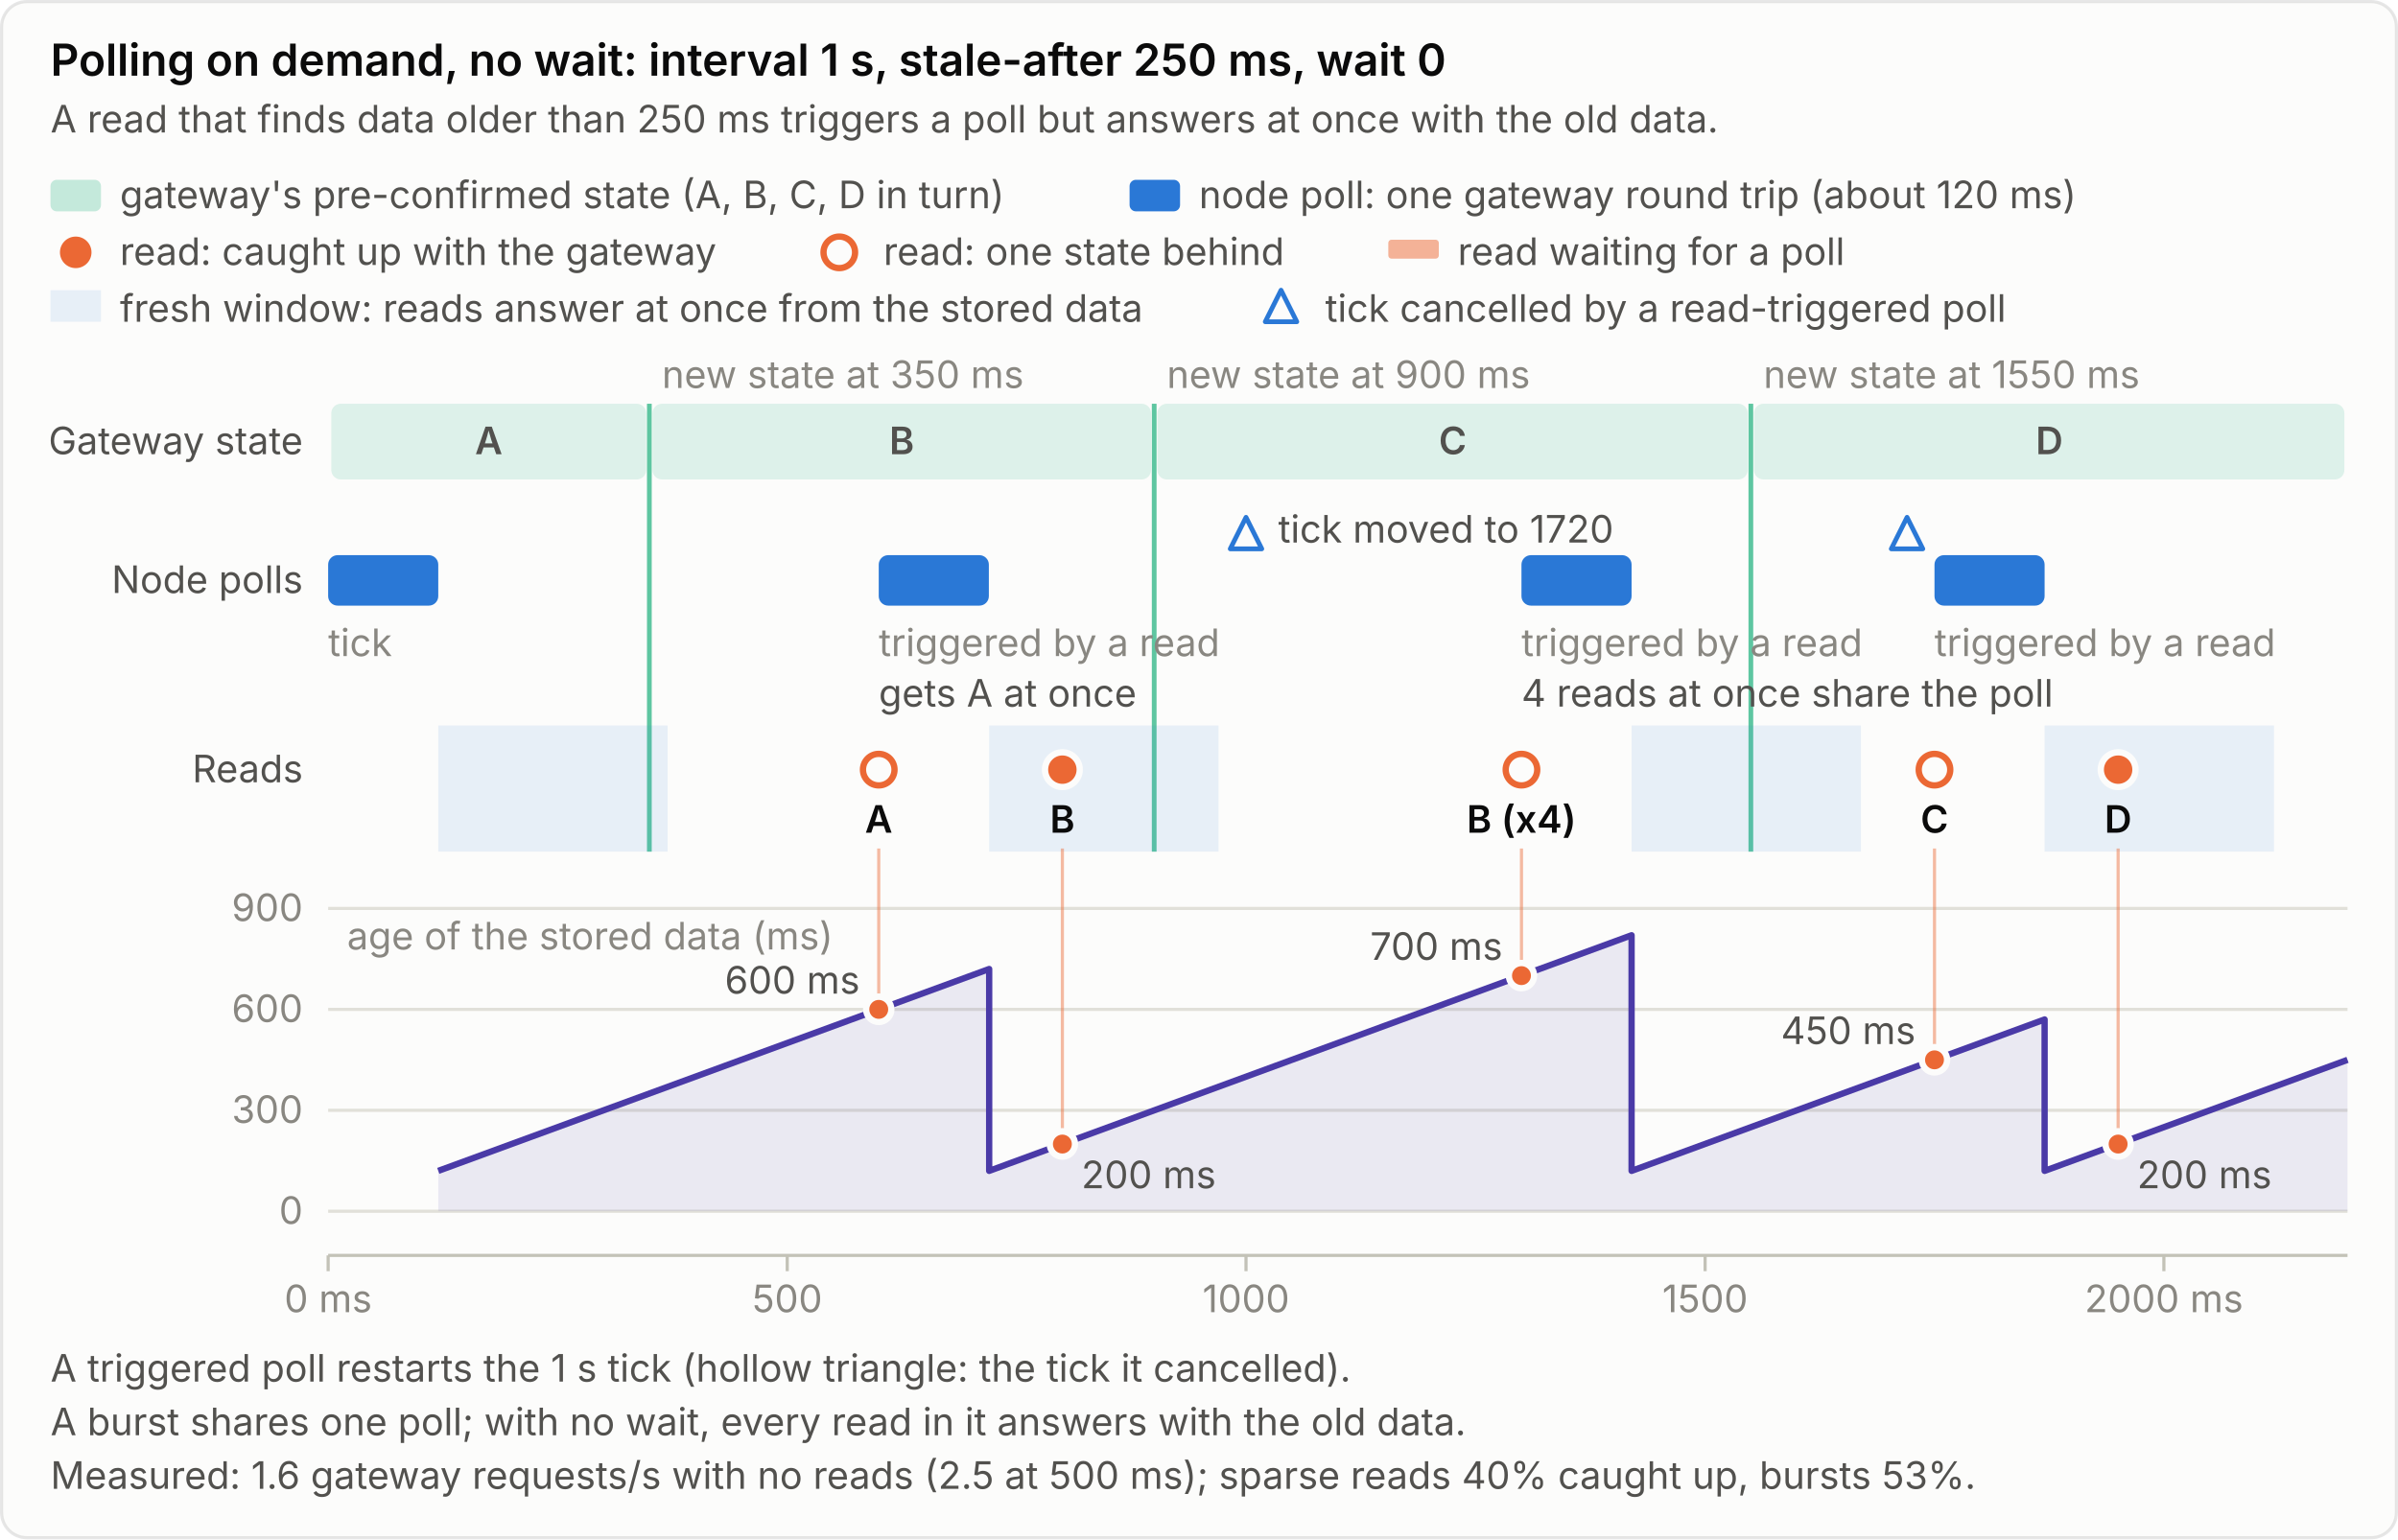
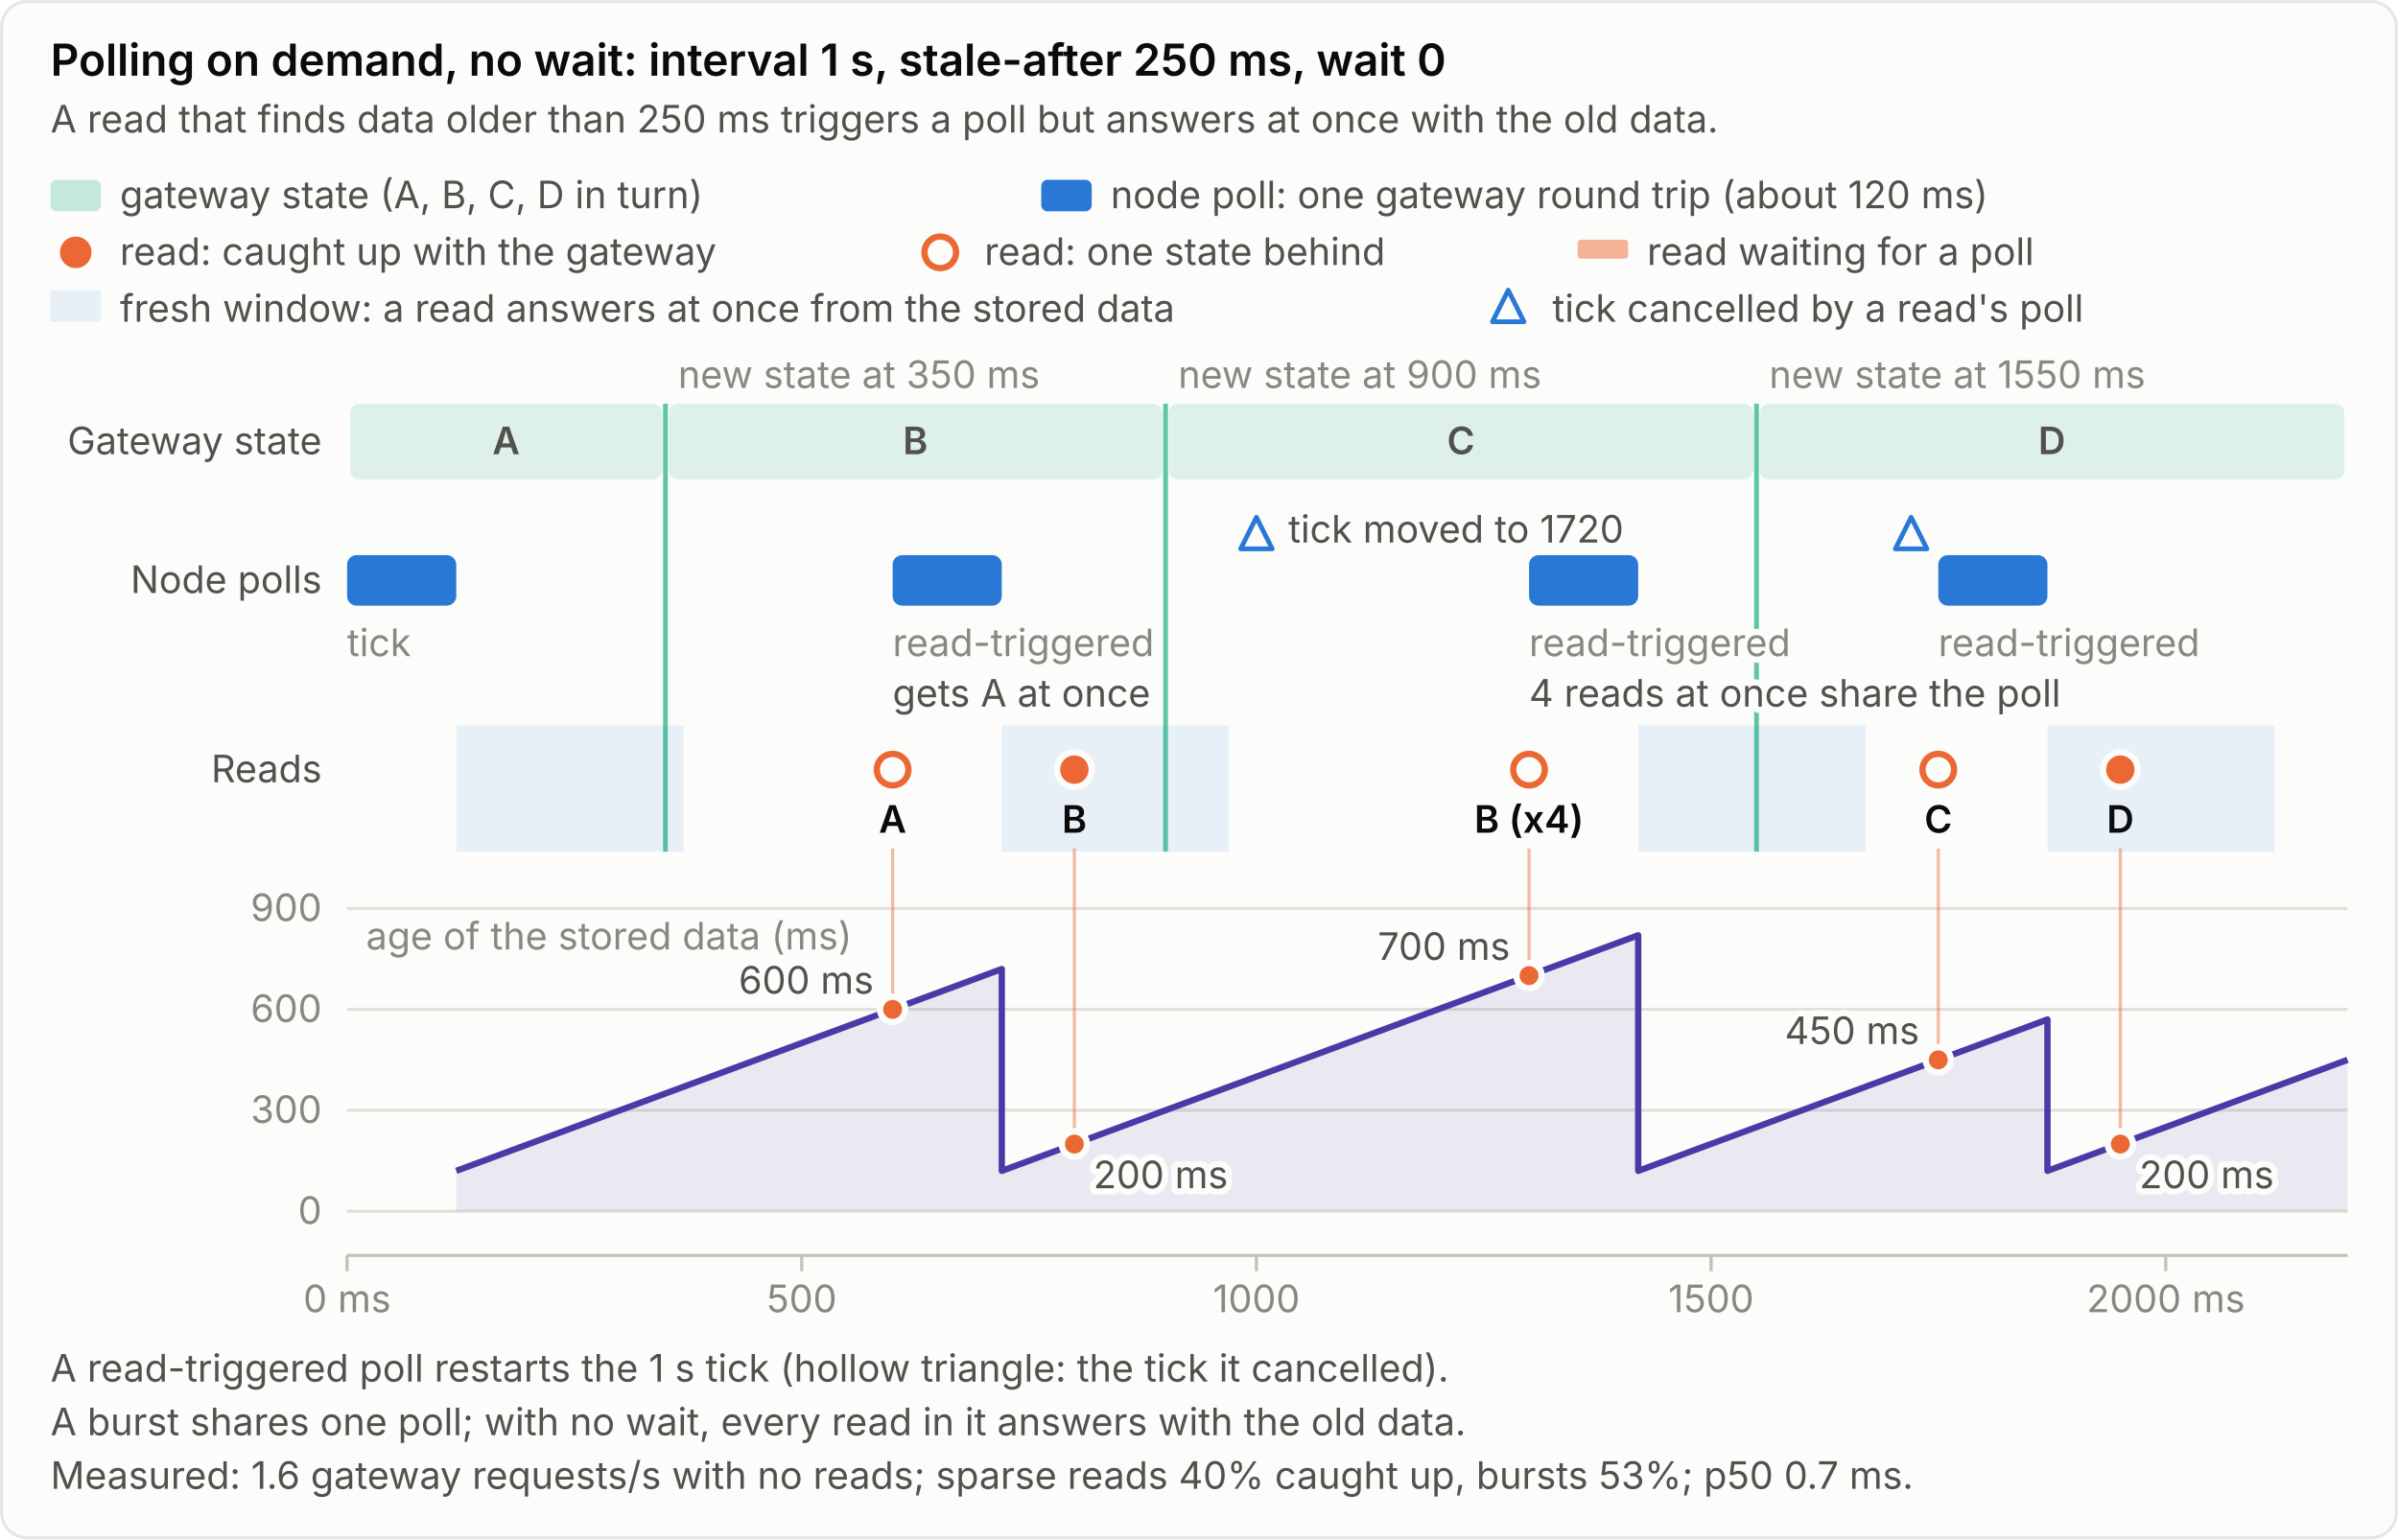
<svg xmlns="http://www.w3.org/2000/svg" viewBox="0 0 760 488" width="760" height="488" font-family="system-ui, -apple-system, 'Segoe UI', sans-serif" role="img" aria-labelledby="title desc">
  <rect x="0.5" y="0.5" width="759" height="487" rx="8" fill="#fcfcfb" stroke="rgba(11,11,11,0.10)" />
  <text x="16.0" y="24.0" font-size="14" fill="#0b0b0b" text-anchor="start" font-weight="600">Polling on demand, no wait: interval 1 s, stale-after 250 ms, wait 0</text>
  <text x="16.0" y="42.0" font-size="12" fill="#52514e" text-anchor="start" font-weight="normal">A read that finds data older than 250 ms triggers a poll but answers at once with the old data.</text>
  <rect x="16" y="57" width="16" height="10" rx="2" fill="#1baf7a" opacity="0.25" />
-   <text x="38.0" y="66.0" font-size="12" fill="#52514e" text-anchor="start" font-weight="normal">gateway's pre-confirmed state (A, B, C, D in turn)</text>
-   <rect x="358" y="57" width="16" height="10" rx="2" fill="#2a78d6" />
-   <text x="380.0" y="66.0" font-size="12" fill="#52514e" text-anchor="start" font-weight="normal">node poll: one gateway round trip (about 120 ms)</text>
+   <text x="38.0" y="66.0" font-size="12" fill="#52514e" text-anchor="start" font-weight="normal">gateway state (A, B, C, D in turn)</text>
+   <rect x="330" y="57" width="16" height="10" rx="2" fill="#2a78d6" />
+   <text x="352.0" y="66.0" font-size="12" fill="#52514e" text-anchor="start" font-weight="normal">node poll: one gateway round trip (about 120 ms)</text>
  <circle cx="24" cy="80" r="5" fill="#eb6834" />
  <text x="38.0" y="84.0" font-size="12" fill="#52514e" text-anchor="start" font-weight="normal">read: caught up with the gateway</text>
-   <circle cx="266" cy="80" r="5" fill="#fcfcfb" stroke="#eb6834" stroke-width="2" />
-   <text x="280.0" y="84.0" font-size="12" fill="#52514e" text-anchor="start" font-weight="normal">read: one state behind</text>
-   <rect x="440" y="76" width="16" height="6" rx="1" fill="#eb6834" opacity="0.5" />
-   <text x="462.0" y="84.0" font-size="12" fill="#52514e" text-anchor="start" font-weight="normal">read waiting for a poll</text>
+   <circle cx="298" cy="80" r="5" fill="#fcfcfb" stroke="#eb6834" stroke-width="2" />
+   <text x="312.0" y="84.0" font-size="12" fill="#52514e" text-anchor="start" font-weight="normal">read: one state behind</text>
+   <rect x="500" y="76" width="16" height="6" rx="1" fill="#eb6834" opacity="0.5" />
+   <text x="522.0" y="84.0" font-size="12" fill="#52514e" text-anchor="start" font-weight="normal">read waiting for a poll</text>
  <rect x="16" y="92" width="16" height="10" fill="#2a78d6" opacity="0.10" />
-   <text x="38.0" y="102.0" font-size="12" fill="#52514e" text-anchor="start" font-weight="normal">fresh window: reads answer at once from the stored data</text>
-   <path d="M401.0,102.0 L411.0,102.0 L406.0,92.0 Z" fill="#fcfcfb" stroke="#2a78d6" stroke-width="1.5" stroke-linejoin="round" />
-   <text x="420.0" y="102.0" font-size="12" fill="#52514e" text-anchor="start" font-weight="normal">tick cancelled by a read-triggered poll</text>
-   <text x="96.0" y="144.0" font-size="12" fill="#52514e" text-anchor="end" font-weight="normal">Gateway state</text>
-   <text x="96.0" y="188.0" font-size="12" fill="#52514e" text-anchor="end" font-weight="normal">Node polls</text>
-   <text x="96.0" y="248.0" font-size="12" fill="#52514e" text-anchor="end" font-weight="normal">Reads</text>
-   <rect x="105.0" y="128" width="99.8" height="24" rx="3" fill="#1baf7a" opacity="0.14" />
-   <text x="154.9" y="144.0" font-size="12" fill="#52514e" text-anchor="middle" font-weight="600">A</text>
-   <rect x="206.8" y="128" width="158.0" height="24" rx="3" fill="#1baf7a" opacity="0.14" />
-   <text x="285.8" y="144.0" font-size="12" fill="#52514e" text-anchor="middle" font-weight="600">B</text>
-   <line x1="205.8" y1="128" x2="205.8" y2="270" stroke="#1baf7a" stroke-width="1.5" opacity="0.7" />
-   <text x="209.8" y="123.0" font-size="12" fill="#898781" text-anchor="start" font-weight="normal">new state at 350 ms</text>
-   <rect x="366.8" y="128" width="187.1" height="24" rx="3" fill="#1baf7a" opacity="0.14" />
-   <text x="460.4" y="144.0" font-size="12" fill="#52514e" text-anchor="middle" font-weight="600">C</text>
-   <line x1="365.8" y1="128" x2="365.8" y2="270" stroke="#1baf7a" stroke-width="1.5" opacity="0.7" />
-   <text x="369.8" y="123.0" font-size="12" fill="#898781" text-anchor="start" font-weight="normal">new state at 900 ms</text>
-   <rect x="555.9" y="128" width="187.1" height="24" rx="3" fill="#1baf7a" opacity="0.14" />
-   <text x="649.5" y="144.0" font-size="12" fill="#52514e" text-anchor="middle" font-weight="600">D</text>
-   <line x1="554.9" y1="128" x2="554.9" y2="270" stroke="#1baf7a" stroke-width="1.5" opacity="0.7" />
-   <text x="558.9" y="123.0" font-size="12" fill="#898781" text-anchor="start" font-weight="normal">new state at 1550 ms</text>
-   <rect x="138.9" y="230" width="72.7" height="40" fill="#2a78d6" opacity="0.10" />
-   <rect x="313.5" y="230" width="72.7" height="40" fill="#2a78d6" opacity="0.10" />
-   <rect x="517.1" y="230" width="72.7" height="40" fill="#2a78d6" opacity="0.10" />
-   <rect x="648.0" y="230" width="72.7" height="40" fill="#2a78d6" opacity="0.10" />
-   <rect x="104.0" y="176" width="34.9" height="16" rx="3" fill="#2a78d6" />
-   <text x="104.0" y="208.0" font-size="12" fill="#898781" text-anchor="start" font-weight="normal">tick</text>
-   <rect x="278.5" y="176" width="34.9" height="16" rx="3" fill="#2a78d6" />
-   <text x="278.5" y="208.0" font-size="12" fill="#898781" text-anchor="start" font-weight="normal">triggered by a read</text>
-   <rect x="482.2" y="176" width="34.9" height="16" rx="3" fill="#2a78d6" />
-   <text x="482.2" y="208.0" font-size="12" fill="#898781" text-anchor="start" font-weight="normal">triggered by a read</text>
-   <rect x="613.1" y="176" width="34.9" height="16" rx="3" fill="#2a78d6" />
-   <text x="613.1" y="208.0" font-size="12" fill="#898781" text-anchor="start" font-weight="normal">triggered by a read</text>
-   <path d="M389.9,174.0 L399.9,174.0 L394.9,164.0 Z" fill="#fcfcfb" stroke="#2a78d6" stroke-width="1.5" stroke-linejoin="round" />
-   <path d="M599.4,174.0 L609.4,174.0 L604.4,164.0 Z" fill="#fcfcfb" stroke="#2a78d6" stroke-width="1.5" stroke-linejoin="round" />
-   <line x1="104" y1="384.0" x2="744" y2="384.0" stroke="#e1e0d9" stroke-width="1" />
-   <text x="96.0" y="388.0" font-size="12" fill="#898781" text-anchor="end" font-weight="normal">0</text>
-   <line x1="104" y1="352.0" x2="744" y2="352.0" stroke="#e1e0d9" stroke-width="1" />
-   <text x="96.0" y="356.0" font-size="12" fill="#898781" text-anchor="end" font-weight="normal">300</text>
-   <line x1="104" y1="320.0" x2="744" y2="320.0" stroke="#e1e0d9" stroke-width="1" />
-   <text x="96.0" y="324.0" font-size="12" fill="#898781" text-anchor="end" font-weight="normal">600</text>
-   <line x1="104" y1="288.0" x2="744" y2="288.0" stroke="#e1e0d9" stroke-width="1" />
-   <text x="96.0" y="292.0" font-size="12" fill="#898781" text-anchor="end" font-weight="normal">900</text>
-   <text x="110.0" y="301.0" font-size="12" fill="#898781" text-anchor="start" font-weight="normal">age of the stored data (ms)</text>
-   <path d="M138.9,371.2 L313.5,307.2 L313.5,371.2 L517.1,296.5 L517.1,371.2 L648.0,323.2 L648.0,371.2 L744.0,336.0 L744.0,384.0 L138.9,384.0 Z" fill="#4a3aa7" opacity="0.10" />
-   <path d="M138.9,371.2 L313.5,307.2 L313.5,371.2 L517.1,296.5 L517.1,371.2 L648.0,323.2 L648.0,371.2 L744.0,336.0" fill="none" stroke="#4a3aa7" stroke-width="2" stroke-linejoin="round" />
-   <line x1="278.5" y1="269" x2="278.5" y2="315.0" stroke="#eb6834" stroke-width="1" opacity="0.45" />
-   <circle cx="278.5" cy="244" r="5" fill="#fcfcfb" stroke="#eb6834" stroke-width="2" />
-   <text x="278.5" y="264.0" font-size="12" fill="#0b0b0b" text-anchor="middle" font-weight="600">A</text>
-   <circle cx="278.5" cy="320.0" r="4" fill="#eb6834" stroke="#fcfcfb" stroke-width="2" />
-   <text x="272.5" y="315.0" font-size="12" fill="#52514e" text-anchor="end" font-weight="normal">600 ms</text>
-   <line x1="336.7" y1="269" x2="336.7" y2="357.7" stroke="#eb6834" stroke-width="1" opacity="0.45" />
-   <circle cx="336.7" cy="244" r="5.5" fill="#eb6834" stroke="#fcfcfb" stroke-width="2" />
-   <text x="336.7" y="264.0" font-size="12" fill="#0b0b0b" text-anchor="middle" font-weight="600">B</text>
-   <circle cx="336.7" cy="362.7" r="4" fill="#eb6834" stroke="#fcfcfb" stroke-width="2" />
-   <text x="342.7" y="376.7" font-size="12" fill="#52514e" text-anchor="start" font-weight="normal">200 ms</text>
-   <line x1="482.2" y1="269" x2="482.2" y2="304.3" stroke="#eb6834" stroke-width="1" opacity="0.45" />
-   <circle cx="482.2" cy="244" r="5" fill="#fcfcfb" stroke="#eb6834" stroke-width="2" />
-   <text x="482.2" y="264.0" font-size="12" fill="#0b0b0b" text-anchor="middle" font-weight="600">B (x4)</text>
-   <circle cx="482.2" cy="309.3" r="4" fill="#eb6834" stroke="#fcfcfb" stroke-width="2" />
-   <text x="476.2" y="304.3" font-size="12" fill="#52514e" text-anchor="end" font-weight="normal">700 ms</text>
-   <line x1="613.1" y1="269" x2="613.1" y2="331.0" stroke="#eb6834" stroke-width="1" opacity="0.45" />
-   <circle cx="613.1" cy="244" r="5" fill="#fcfcfb" stroke="#eb6834" stroke-width="2" />
-   <text x="613.1" y="264.0" font-size="12" fill="#0b0b0b" text-anchor="middle" font-weight="600">C</text>
-   <circle cx="613.1" cy="336.0" r="4" fill="#eb6834" stroke="#fcfcfb" stroke-width="2" />
-   <text x="607.1" y="331.0" font-size="12" fill="#52514e" text-anchor="end" font-weight="normal">450 ms</text>
-   <line x1="671.3" y1="269" x2="671.3" y2="357.7" stroke="#eb6834" stroke-width="1" opacity="0.45" />
-   <circle cx="671.3" cy="244" r="5.5" fill="#eb6834" stroke="#fcfcfb" stroke-width="2" />
-   <text x="671.3" y="264.0" font-size="12" fill="#0b0b0b" text-anchor="middle" font-weight="600">D</text>
-   <circle cx="671.3" cy="362.7" r="4" fill="#eb6834" stroke="#fcfcfb" stroke-width="2" />
-   <text x="677.3" y="376.7" font-size="12" fill="#52514e" text-anchor="start" font-weight="normal">200 ms</text>
-   <line x1="104" y1="398" x2="744" y2="398" stroke="#c3c2b7" stroke-width="1" />
-   <line x1="104.0" y1="398" x2="104.0" y2="403" stroke="#c3c2b7" stroke-width="1" />
-   <text x="104.0" y="416.0" font-size="12" fill="#898781" text-anchor="middle" font-weight="normal">0 ms</text>
-   <line x1="249.5" y1="398" x2="249.5" y2="403" stroke="#c3c2b7" stroke-width="1" />
-   <text x="249.5" y="416.0" font-size="12" fill="#898781" text-anchor="middle" font-weight="normal">500</text>
-   <line x1="394.9" y1="398" x2="394.9" y2="403" stroke="#c3c2b7" stroke-width="1" />
-   <text x="394.9" y="416.0" font-size="12" fill="#898781" text-anchor="middle" font-weight="normal">1000</text>
-   <line x1="540.4" y1="398" x2="540.4" y2="403" stroke="#c3c2b7" stroke-width="1" />
-   <text x="540.4" y="416.0" font-size="12" fill="#898781" text-anchor="middle" font-weight="normal">1500</text>
-   <line x1="685.8" y1="398" x2="685.8" y2="403" stroke="#c3c2b7" stroke-width="1" />
-   <text x="685.8" y="416.0" font-size="12" fill="#898781" text-anchor="middle" font-weight="normal">2000 ms</text>
-   <text x="405.1" y="172.0" font-size="12" fill="#52514e" text-anchor="start" font-weight="normal">tick moved to 1720</text>
-   <text x="278.5" y="224.0" font-size="12" fill="#52514e" text-anchor="start" font-weight="normal">gets A at once</text>
-   <text x="482.2" y="224.0" font-size="12" fill="#52514e" text-anchor="start" font-weight="normal">4 reads at once share the poll</text>
-   <text x="16.0" y="438.0" font-size="12" fill="#52514e" text-anchor="start" font-weight="normal">A triggered poll restarts the 1 s tick (hollow triangle: the tick it cancelled).</text>
+   <text x="38.0" y="102.0" font-size="12" fill="#52514e" text-anchor="start" font-weight="normal">fresh window: a read answers at once from the stored data</text>
+   <path d="M473.0,102.0 L483.0,102.0 L478.0,92.0 Z" fill="#fcfcfb" stroke="#2a78d6" stroke-width="1.5" stroke-linejoin="round" />
+   <text x="492.0" y="102.0" font-size="12" fill="#52514e" text-anchor="start" font-weight="normal">tick cancelled by a read's poll</text>
+   <text x="102.0" y="144.0" font-size="12" fill="#52514e" text-anchor="end" font-weight="normal">Gateway state</text>
+   <text x="102.0" y="188.0" font-size="12" fill="#52514e" text-anchor="end" font-weight="normal">Node polls</text>
+   <text x="102.0" y="248.0" font-size="12" fill="#52514e" text-anchor="end" font-weight="normal">Reads</text>
+   <rect x="111.0" y="128" width="98.9" height="24" rx="3" fill="#1baf7a" opacity="0.14" />
+   <text x="160.4" y="144.0" font-size="12" fill="#52514e" text-anchor="middle" font-weight="600">A</text>
+   <rect x="211.9" y="128" width="156.5" height="24" rx="3" fill="#1baf7a" opacity="0.14" />
+   <text x="290.1" y="144.0" font-size="12" fill="#52514e" text-anchor="middle" font-weight="600">B</text>
+   <line x1="210.9" y1="128" x2="210.9" y2="270" stroke="#1baf7a" stroke-width="1.5" opacity="0.7" />
+   <text x="214.9" y="123.0" font-size="12" fill="#898781" text-anchor="start" font-weight="normal">new state at 350 ms</text>
+   <rect x="370.4" y="128" width="185.3" height="24" rx="3" fill="#1baf7a" opacity="0.14" />
+   <text x="463.0" y="144.0" font-size="12" fill="#52514e" text-anchor="middle" font-weight="600">C</text>
+   <line x1="369.4" y1="128" x2="369.4" y2="270" stroke="#1baf7a" stroke-width="1.5" opacity="0.7" />
+   <text x="373.4" y="123.0" font-size="12" fill="#898781" text-anchor="start" font-weight="normal">new state at 900 ms</text>
+   <rect x="557.7" y="128" width="185.3" height="24" rx="3" fill="#1baf7a" opacity="0.14" />
+   <text x="650.3" y="144.0" font-size="12" fill="#52514e" text-anchor="middle" font-weight="600">D</text>
+   <line x1="556.7" y1="128" x2="556.7" y2="270" stroke="#1baf7a" stroke-width="1.5" opacity="0.7" />
+   <text x="560.7" y="123.0" font-size="12" fill="#898781" text-anchor="start" font-weight="normal">new state at 1550 ms</text>
+   <rect x="144.6" y="230" width="72.0" height="40" fill="#2a78d6" opacity="0.10" />
+   <rect x="317.5" y="230" width="72.0" height="40" fill="#2a78d6" opacity="0.10" />
+   <rect x="519.2" y="230" width="72.0" height="40" fill="#2a78d6" opacity="0.10" />
+   <rect x="648.9" y="230" width="72.0" height="40" fill="#2a78d6" opacity="0.10" />
+   <rect x="110.0" y="176" width="34.6" height="16" rx="3" fill="#2a78d6" />
+   <text x="110.0" y="208.0" font-size="12" fill="#898781" text-anchor="start" font-weight="normal" stroke="#fcfcfb" stroke-width="4" stroke-linejoin="round" paint-order="stroke">tick</text>
+   <rect x="282.9" y="176" width="34.6" height="16" rx="3" fill="#2a78d6" />
+   <text x="282.9" y="208.0" font-size="12" fill="#898781" text-anchor="start" font-weight="normal" stroke="#fcfcfb" stroke-width="4" stroke-linejoin="round" paint-order="stroke">read-triggered</text>
+   <rect x="484.6" y="176" width="34.6" height="16" rx="3" fill="#2a78d6" />
+   <text x="484.6" y="208.0" font-size="12" fill="#898781" text-anchor="start" font-weight="normal" stroke="#fcfcfb" stroke-width="4" stroke-linejoin="round" paint-order="stroke">read-triggered</text>
+   <rect x="614.3" y="176" width="34.6" height="16" rx="3" fill="#2a78d6" />
+   <text x="614.3" y="208.0" font-size="12" fill="#898781" text-anchor="start" font-weight="normal" stroke="#fcfcfb" stroke-width="4" stroke-linejoin="round" paint-order="stroke">read-triggered</text>
+   <path d="M393.2,174.0 L403.2,174.0 L398.2,164.0 Z" fill="#fcfcfb" stroke="#2a78d6" stroke-width="1.5" stroke-linejoin="round" />
+   <path d="M600.7,174.0 L610.7,174.0 L605.7,164.0 Z" fill="#fcfcfb" stroke="#2a78d6" stroke-width="1.5" stroke-linejoin="round" />
+   <line x1="110" y1="384.0" x2="744" y2="384.0" stroke="#e1e0d9" stroke-width="1" />
+   <text x="102.0" y="388.0" font-size="12" fill="#898781" text-anchor="end" font-weight="normal">0</text>
+   <line x1="110" y1="352.0" x2="744" y2="352.0" stroke="#e1e0d9" stroke-width="1" />
+   <text x="102.0" y="356.0" font-size="12" fill="#898781" text-anchor="end" font-weight="normal">300</text>
+   <line x1="110" y1="320.0" x2="744" y2="320.0" stroke="#e1e0d9" stroke-width="1" />
+   <text x="102.0" y="324.0" font-size="12" fill="#898781" text-anchor="end" font-weight="normal">600</text>
+   <line x1="110" y1="288.0" x2="744" y2="288.0" stroke="#e1e0d9" stroke-width="1" />
+   <text x="102.0" y="292.0" font-size="12" fill="#898781" text-anchor="end" font-weight="normal">900</text>
+   <text x="116.0" y="301.0" font-size="12" fill="#898781" text-anchor="start" font-weight="normal" stroke="#fcfcfb" stroke-width="4" stroke-linejoin="round" paint-order="stroke">age of the stored data (ms)</text>
+   <path d="M144.6,371.2 L317.5,307.2 L317.5,371.2 L519.2,296.5 L519.2,371.2 L648.9,323.2 L648.9,371.2 L744.0,336.0 L744.0,384.0 L144.6,384.0 Z" fill="#4a3aa7" opacity="0.10" />
+   <path d="M144.6,371.2 L317.5,307.2 L317.5,371.2 L519.2,296.5 L519.2,371.2 L648.9,323.2 L648.9,371.2 L744.0,336.0" fill="none" stroke="#4a3aa7" stroke-width="2" stroke-linejoin="round" />
+   <line x1="282.9" y1="269" x2="282.9" y2="315.0" stroke="#eb6834" stroke-width="1" opacity="0.45" />
+   <circle cx="282.9" cy="244" r="5" fill="#fcfcfb" stroke="#eb6834" stroke-width="2" />
+   <text x="282.9" y="264.0" font-size="12" fill="#0b0b0b" text-anchor="middle" font-weight="600">A</text>
+   <circle cx="282.9" cy="320.0" r="4" fill="#eb6834" stroke="#fcfcfb" stroke-width="2" />
+   <text x="276.9" y="315.0" font-size="12" fill="#52514e" text-anchor="end" font-weight="normal" stroke="#fcfcfb" stroke-width="4" stroke-linejoin="round" paint-order="stroke">600 ms</text>
+   <line x1="340.5" y1="269" x2="340.5" y2="357.7" stroke="#eb6834" stroke-width="1" opacity="0.45" />
+   <circle cx="340.5" cy="244" r="5.5" fill="#eb6834" stroke="#fcfcfb" stroke-width="2" />
+   <text x="340.5" y="264.0" font-size="12" fill="#0b0b0b" text-anchor="middle" font-weight="600">B</text>
+   <circle cx="340.5" cy="362.7" r="4" fill="#eb6834" stroke="#fcfcfb" stroke-width="2" />
+   <text x="346.5" y="376.7" font-size="12" fill="#52514e" text-anchor="start" font-weight="normal" stroke="#fcfcfb" stroke-width="4" stroke-linejoin="round" paint-order="stroke">200 ms</text>
+   <line x1="484.6" y1="269" x2="484.6" y2="304.3" stroke="#eb6834" stroke-width="1" opacity="0.45" />
+   <circle cx="484.6" cy="244" r="5" fill="#fcfcfb" stroke="#eb6834" stroke-width="2" />
+   <text x="484.6" y="264.0" font-size="12" fill="#0b0b0b" text-anchor="middle" font-weight="600">B (x4)</text>
+   <circle cx="484.6" cy="309.3" r="4" fill="#eb6834" stroke="#fcfcfb" stroke-width="2" />
+   <text x="478.6" y="304.3" font-size="12" fill="#52514e" text-anchor="end" font-weight="normal" stroke="#fcfcfb" stroke-width="4" stroke-linejoin="round" paint-order="stroke">700 ms</text>
+   <line x1="614.3" y1="269" x2="614.3" y2="331.0" stroke="#eb6834" stroke-width="1" opacity="0.45" />
+   <circle cx="614.3" cy="244" r="5" fill="#fcfcfb" stroke="#eb6834" stroke-width="2" />
+   <text x="614.3" y="264.0" font-size="12" fill="#0b0b0b" text-anchor="middle" font-weight="600">C</text>
+   <circle cx="614.3" cy="336.0" r="4" fill="#eb6834" stroke="#fcfcfb" stroke-width="2" />
+   <text x="608.3" y="331.0" font-size="12" fill="#52514e" text-anchor="end" font-weight="normal" stroke="#fcfcfb" stroke-width="4" stroke-linejoin="round" paint-order="stroke">450 ms</text>
+   <line x1="672.0" y1="269" x2="672.0" y2="357.7" stroke="#eb6834" stroke-width="1" opacity="0.45" />
+   <circle cx="672.0" cy="244" r="5.5" fill="#eb6834" stroke="#fcfcfb" stroke-width="2" />
+   <text x="672.0" y="264.0" font-size="12" fill="#0b0b0b" text-anchor="middle" font-weight="600">D</text>
+   <circle cx="672.0" cy="362.7" r="4" fill="#eb6834" stroke="#fcfcfb" stroke-width="2" />
+   <text x="678.0" y="376.7" font-size="12" fill="#52514e" text-anchor="start" font-weight="normal" stroke="#fcfcfb" stroke-width="4" stroke-linejoin="round" paint-order="stroke">200 ms</text>
+   <line x1="110" y1="398" x2="744" y2="398" stroke="#c3c2b7" stroke-width="1" />
+   <line x1="110.0" y1="398" x2="110.0" y2="403" stroke="#c3c2b7" stroke-width="1" />
+   <text x="110.0" y="416.0" font-size="12" fill="#898781" text-anchor="middle" font-weight="normal">0 ms</text>
+   <line x1="254.1" y1="398" x2="254.1" y2="403" stroke="#c3c2b7" stroke-width="1" />
+   <text x="254.1" y="416.0" font-size="12" fill="#898781" text-anchor="middle" font-weight="normal">500</text>
+   <line x1="398.2" y1="398" x2="398.2" y2="403" stroke="#c3c2b7" stroke-width="1" />
+   <text x="398.2" y="416.0" font-size="12" fill="#898781" text-anchor="middle" font-weight="normal">1000</text>
+   <line x1="542.3" y1="398" x2="542.3" y2="403" stroke="#c3c2b7" stroke-width="1" />
+   <text x="542.3" y="416.0" font-size="12" fill="#898781" text-anchor="middle" font-weight="normal">1500</text>
+   <line x1="686.4" y1="398" x2="686.4" y2="403" stroke="#c3c2b7" stroke-width="1" />
+   <text x="686.4" y="416.0" font-size="12" fill="#898781" text-anchor="middle" font-weight="normal">2000 ms</text>
+   <text x="408.3" y="172.0" font-size="12" fill="#52514e" text-anchor="start" font-weight="normal" stroke="#fcfcfb" stroke-width="4" stroke-linejoin="round" paint-order="stroke">tick moved to 1720</text>
+   <text x="282.9" y="224.0" font-size="12" fill="#52514e" text-anchor="start" font-weight="normal" stroke="#fcfcfb" stroke-width="4" stroke-linejoin="round" paint-order="stroke">gets A at once</text>
+   <text x="484.6" y="224.0" font-size="12" fill="#52514e" text-anchor="start" font-weight="normal" stroke="#fcfcfb" stroke-width="4" stroke-linejoin="round" paint-order="stroke">4 reads at once share the poll</text>
+   <text x="16.0" y="438.0" font-size="12" fill="#52514e" text-anchor="start" font-weight="normal">A read-triggered poll restarts the 1 s tick (hollow triangle: the tick it cancelled).</text>
  <text x="16.0" y="455.0" font-size="12" fill="#52514e" text-anchor="start" font-weight="normal">A burst shares one poll; with no wait, every read in it answers with the old data.</text>
-   <text x="16.0" y="472.0" font-size="12" fill="#52514e" text-anchor="start" font-weight="normal">Measured: 1.6 gateway requests/s with no reads (2.5 at 500 ms); sparse reads 40% caught up, bursts 53%.</text>
+   <text x="16.0" y="472.0" font-size="12" fill="#52514e" text-anchor="start" font-weight="normal">Measured: 1.6 gateway requests/s with no reads; sparse reads 40% caught up, bursts 53%; p50 0.7 ms.</text>
</svg>
